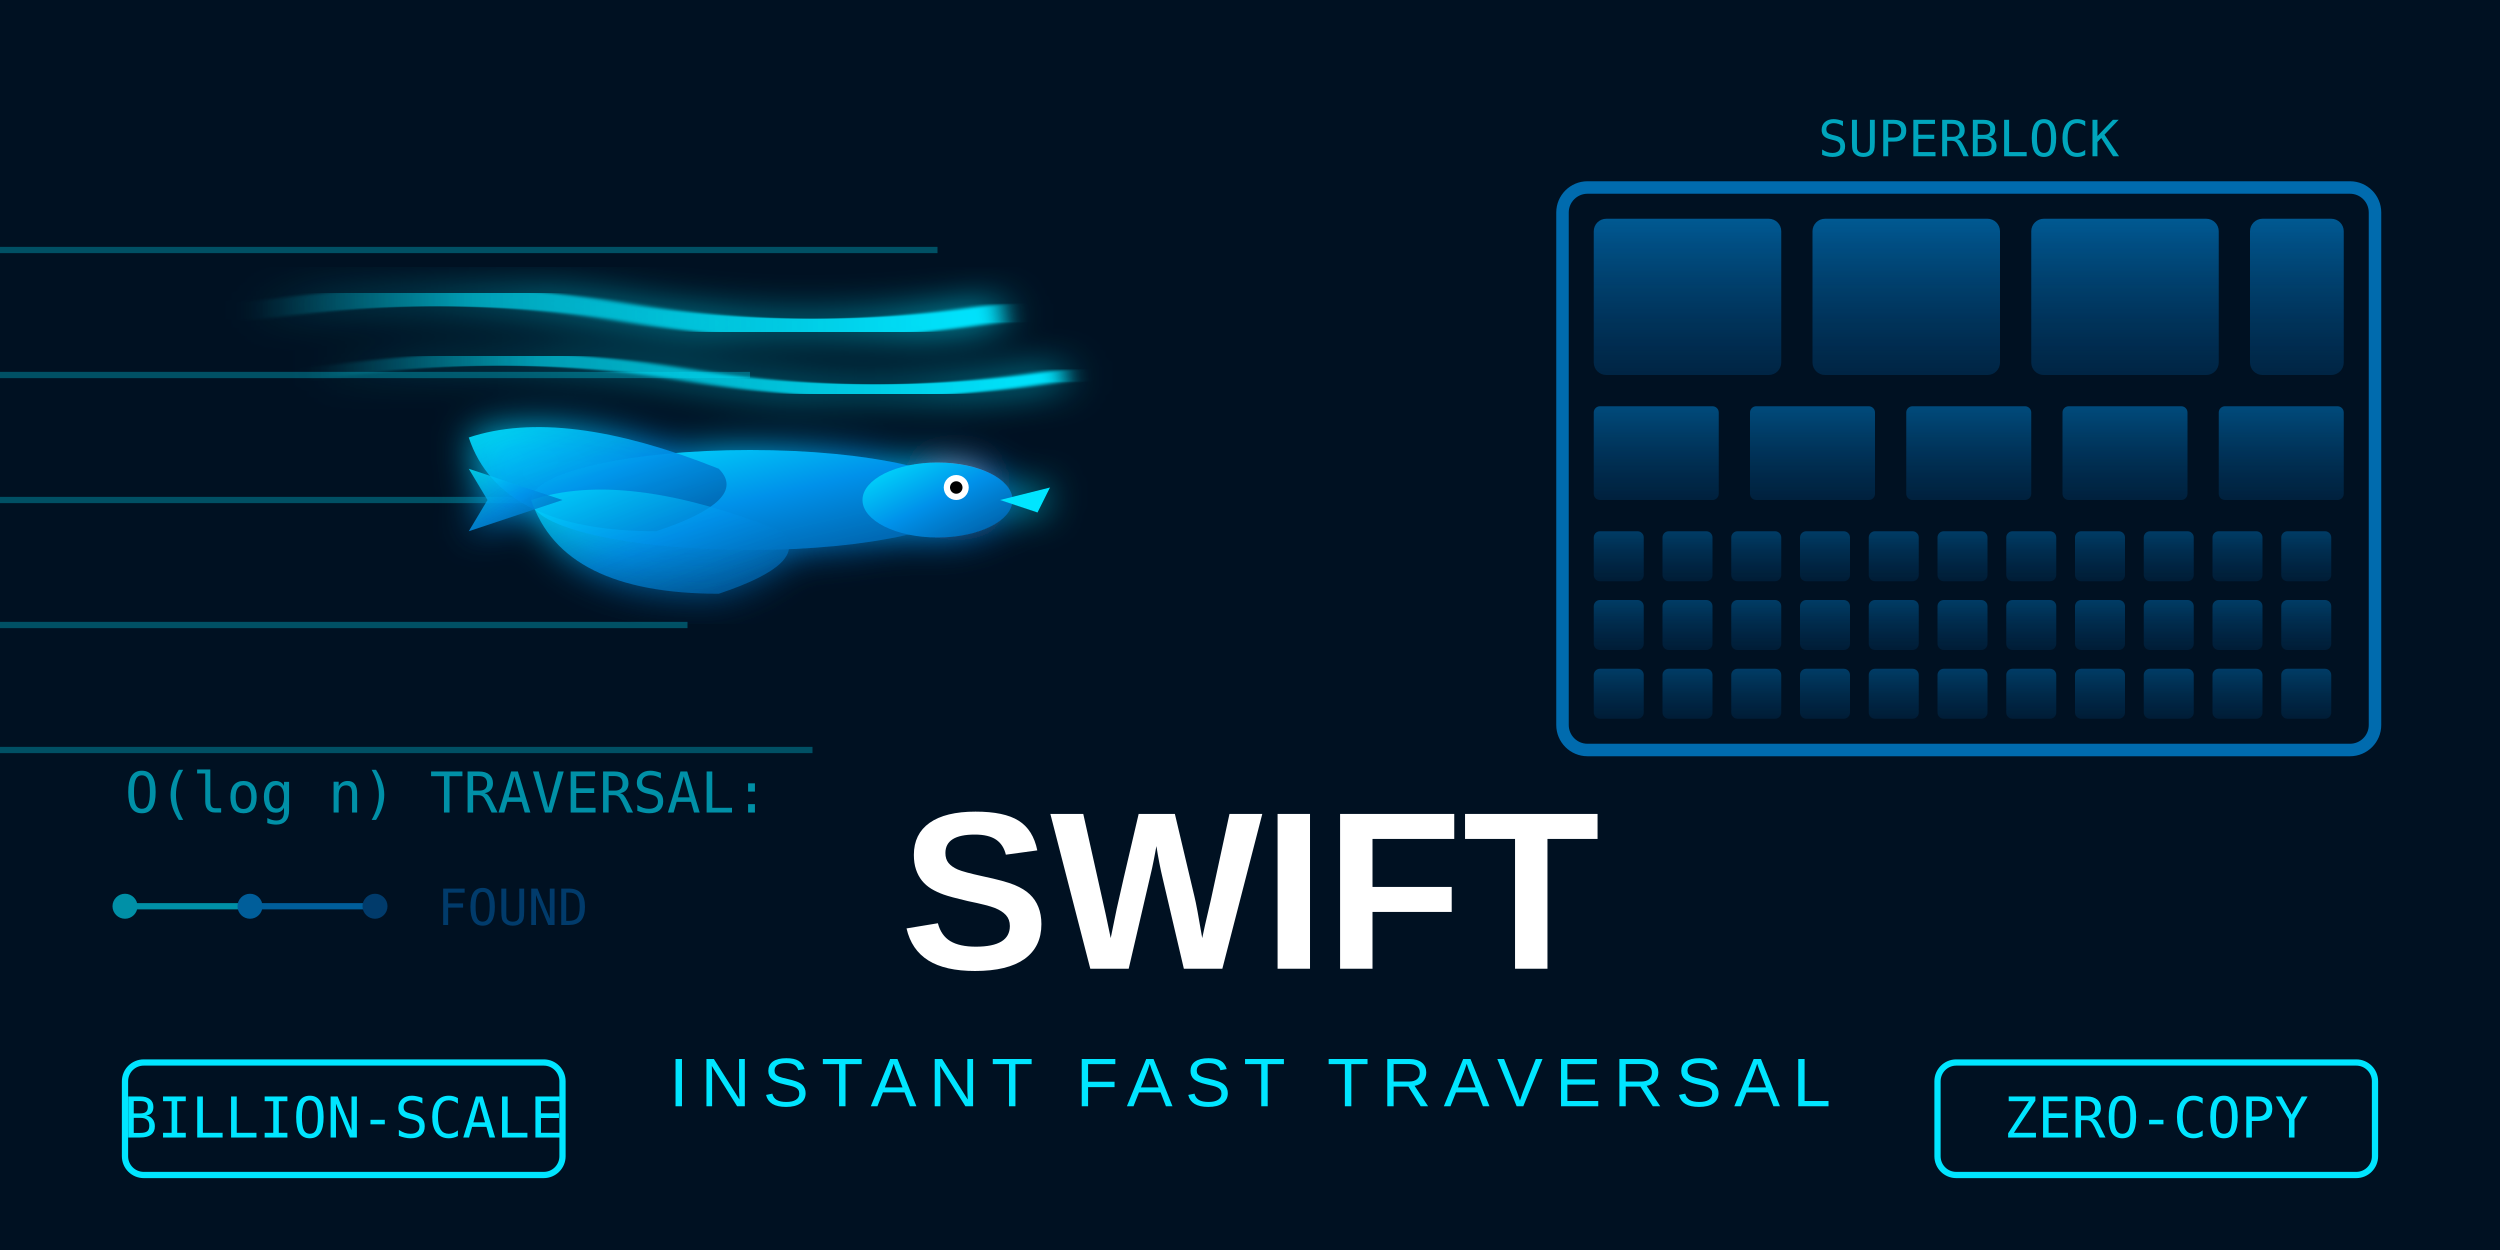
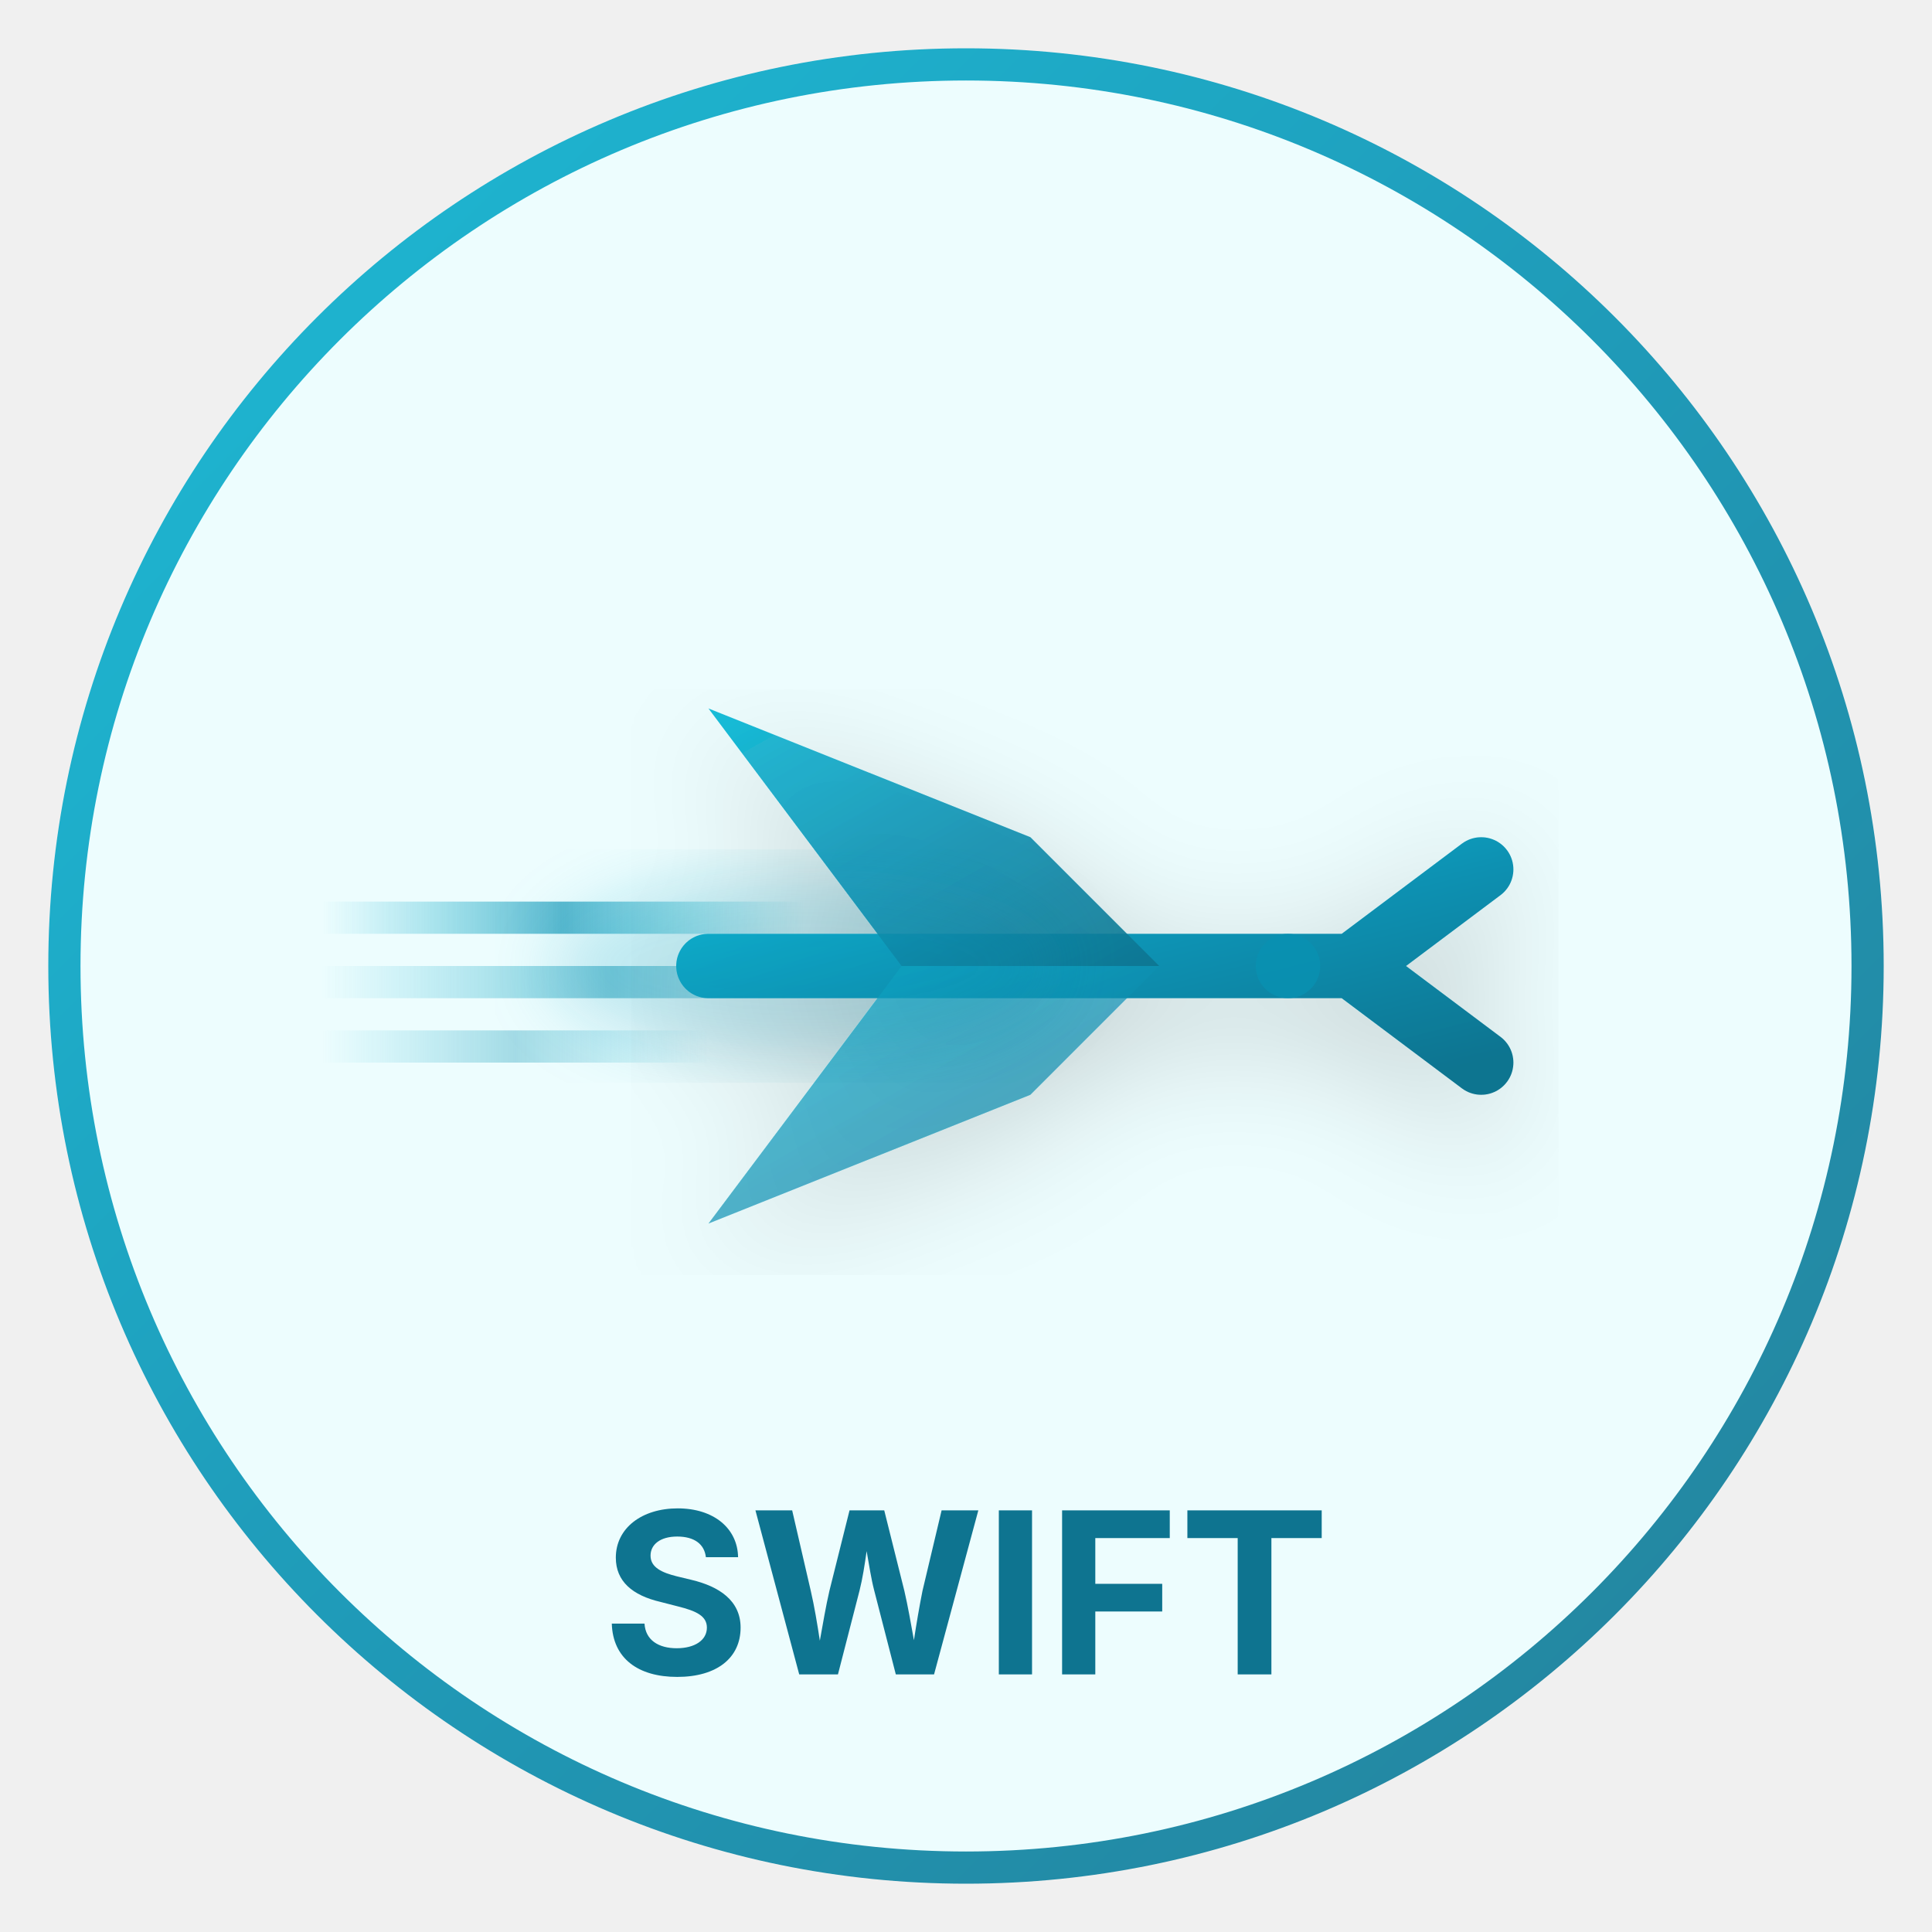
- <svg xmlns="http://www.w3.org/2000/svg" viewBox="0 0 400 200" width="400" height="200">
+ <svg xmlns="http://www.w3.org/2000/svg" width="60" height="60" viewBox="0 0 60 60">
  <defs>
    <linearGradient id="swiftGradient" x1="0%" y1="0%" x2="100%" y2="100%">
-       <stop offset="0%" style="stop-color:#00E5FF;stop-opacity:1" />
-       <stop offset="50%" style="stop-color:#0091EA;stop-opacity:1" />
-       <stop offset="100%" style="stop-color:#01579B;stop-opacity:1" />
+       <stop offset="0%" style="stop-color:#06b6d4;" />
+       <stop offset="50%" style="stop-color:#0891b2;" />
+       <stop offset="100%" style="stop-color:#0e7490;" />
    </linearGradient>
-     <linearGradient id="trailGradient" x1="0%" y1="50%" x2="100%" y2="50%">
-       <stop offset="0%" style="stop-color:#00E5FF;stop-opacity:0" />
-       <stop offset="30%" style="stop-color:#00E5FF;stop-opacity:0.6" />
-       <stop offset="100%" style="stop-color:#00E5FF;stop-opacity:1" />
+     <linearGradient id="swiftSpeed" x1="0%" y1="50%" x2="100%" y2="50%">
+       <stop offset="0%" style="stop-color:#06b6d4;" stop-opacity="0" />
+       <stop offset="50%" style="stop-color:#0891b2;" stop-opacity="0.8" />
+       <stop offset="100%" style="stop-color:#06b6d4;" stop-opacity="0" />
    </linearGradient>
-     <linearGradient id="superblockGradient" x1="0%" y1="0%" x2="0%" y2="100%">
-       <stop offset="0%" style="stop-color:#0091EA;stop-opacity:0.8" />
-       <stop offset="100%" style="stop-color:#01579B;stop-opacity:0.4" />
-     </linearGradient>
-     <filter id="motionBlur">
-       <feGaussianBlur in="SourceGraphic" stdDeviation="2,0" />
+     <filter id="swiftMotion">
+       <feGaussianBlur in="SourceGraphic" stdDeviation="1" />
    </filter>
-     <filter id="swiftGlow">
-       <feGaussianBlur stdDeviation="3" result="coloredBlur" />
-       <feMerge>
-         <feMergeNode in="coloredBlur" />
-         <feMergeNode in="SourceGraphic" />
-       </feMerge>
+     <filter id="swiftShadow">
+       <feDropShadow dx="0" dy="1" stdDeviation="2" flood-opacity="0.2" />
    </filter>
  </defs>
-   <rect width="400" height="200" fill="#001122" />
-   <g opacity="0.3">
-     <line x1="0" y1="40" x2="150" y2="40" stroke="#00E5FF" stroke-width="1" />
-     <line x1="0" y1="60" x2="120" y2="60" stroke="#00E5FF" stroke-width="1" />
-     <line x1="0" y1="80" x2="140" y2="80" stroke="#00E5FF" stroke-width="1" />
-     <line x1="0" y1="100" x2="110" y2="100" stroke="#00E5FF" stroke-width="1" />
-     <line x1="0" y1="120" x2="130" y2="120" stroke="#00E5FF" stroke-width="1" />
+   <circle cx="30" cy="30" r="28" fill="#ecfeff" stroke="url(#swiftGradient)" stroke-width="1" opacity="0.9" />
+   <g transform="translate(30, 30)">
+     <rect x="-20" y="-2" width="15" height="1" fill="url(#swiftSpeed)" opacity="0.8" />
+     <rect x="-20" y="0" width="18" height="1" fill="url(#swiftSpeed)" opacity="0.6" />
+     <rect x="-20" y="2" width="12" height="1" fill="url(#swiftSpeed)" opacity="0.4" />
+     <g filter="url(#swiftShadow)">
+       <path d="M -8 0 L 12 0 L 16 -3 L 12 0 L 16 3 L 12 0" fill="url(#swiftGradient)" stroke="url(#swiftGradient)" stroke-width="2" stroke-linejoin="round" stroke-linecap="round" />
+       <path d="M -2 0 L -8 -8 L 2 -4 L 6 0" fill="url(#swiftGradient)" opacity="0.9" />
+       <path d="M -2 0 L -8 8 L 2 4 L 6 0" fill="url(#swiftGradient)" opacity="0.7" />
+     </g>
+     <ellipse cx="-5" cy="0" rx="8" ry="3" fill="url(#swiftGradient)" opacity="0.2" filter="url(#swiftMotion)" />
+     <circle cx="10" cy="0" r="1" fill="#0891b2" opacity="0.8">
+       <animate attributeName="cx" values="10;-25;10" dur="2s" repeatCount="indefinite" />
+       <animate attributeName="opacity" values="0.8;0;0.8" dur="2s" repeatCount="indefinite" />
+     </circle>
  </g>
-   <g transform="translate(250, 30)" opacity="0.7">
-     <rect x="0" y="0" width="130" height="90" fill="none" stroke="#0091EA" stroke-width="2" rx="4" />
-     <text x="65" y="-5" font-family="monospace" font-size="8" fill="#00E5FF" text-anchor="middle">SUPERBLOCK</text>
-     <rect x="5" y="5" width="30" height="25" fill="url(#superblockGradient)" rx="2" />
-     <rect x="40" y="5" width="30" height="25" fill="url(#superblockGradient)" rx="2" />
-     <rect x="75" y="5" width="30" height="25" fill="url(#superblockGradient)" rx="2" />
-     <rect x="110" y="5" width="15" height="25" fill="url(#superblockGradient)" rx="2" />
-     <rect x="5" y="35" width="20" height="15" fill="url(#superblockGradient)" rx="1" opacity="0.8" />
-     <rect x="30" y="35" width="20" height="15" fill="url(#superblockGradient)" rx="1" opacity="0.8" />
-     <rect x="55" y="35" width="20" height="15" fill="url(#superblockGradient)" rx="1" opacity="0.8" />
-     <rect x="80" y="35" width="20" height="15" fill="url(#superblockGradient)" rx="1" opacity="0.8" />
-     <rect x="105" y="35" width="20" height="15" fill="url(#superblockGradient)" rx="1" opacity="0.8" />
-     <rect x="5" y="55" width="8" height="8" fill="url(#superblockGradient)" rx="1" opacity="0.6" />
-     <rect x="16" y="55" width="8" height="8" fill="url(#superblockGradient)" rx="1" opacity="0.6" />
-     <rect x="27" y="55" width="8" height="8" fill="url(#superblockGradient)" rx="1" opacity="0.6" />
-     <rect x="38" y="55" width="8" height="8" fill="url(#superblockGradient)" rx="1" opacity="0.6" />
-     <rect x="49" y="55" width="8" height="8" fill="url(#superblockGradient)" rx="1" opacity="0.6" />
-     <rect x="60" y="55" width="8" height="8" fill="url(#superblockGradient)" rx="1" opacity="0.6" />
-     <rect x="71" y="55" width="8" height="8" fill="url(#superblockGradient)" rx="1" opacity="0.6" />
-     <rect x="82" y="55" width="8" height="8" fill="url(#superblockGradient)" rx="1" opacity="0.6" />
-     <rect x="93" y="55" width="8" height="8" fill="url(#superblockGradient)" rx="1" opacity="0.6" />
-     <rect x="104" y="55" width="8" height="8" fill="url(#superblockGradient)" rx="1" opacity="0.6" />
-     <rect x="115" y="55" width="8" height="8" fill="url(#superblockGradient)" rx="1" opacity="0.6" />
-     <rect x="5" y="66" width="8" height="8" fill="url(#superblockGradient)" rx="1" opacity="0.6" />
-     <rect x="16" y="66" width="8" height="8" fill="url(#superblockGradient)" rx="1" opacity="0.6" />
-     <rect x="27" y="66" width="8" height="8" fill="url(#superblockGradient)" rx="1" opacity="0.6" />
-     <rect x="38" y="66" width="8" height="8" fill="url(#superblockGradient)" rx="1" opacity="0.6" />
-     <rect x="49" y="66" width="8" height="8" fill="url(#superblockGradient)" rx="1" opacity="0.6" />
-     <rect x="60" y="66" width="8" height="8" fill="url(#superblockGradient)" rx="1" opacity="0.6" />
-     <rect x="71" y="66" width="8" height="8" fill="url(#superblockGradient)" rx="1" opacity="0.6" />
-     <rect x="82" y="66" width="8" height="8" fill="url(#superblockGradient)" rx="1" opacity="0.6" />
-     <rect x="93" y="66" width="8" height="8" fill="url(#superblockGradient)" rx="1" opacity="0.6" />
-     <rect x="104" y="66" width="8" height="8" fill="url(#superblockGradient)" rx="1" opacity="0.6" />
-     <rect x="115" y="66" width="8" height="8" fill="url(#superblockGradient)" rx="1" opacity="0.6" />
-     <rect x="5" y="77" width="8" height="8" fill="url(#superblockGradient)" rx="1" opacity="0.6" />
-     <rect x="16" y="77" width="8" height="8" fill="url(#superblockGradient)" rx="1" opacity="0.6" />
-     <rect x="27" y="77" width="8" height="8" fill="url(#superblockGradient)" rx="1" opacity="0.6" />
-     <rect x="38" y="77" width="8" height="8" fill="url(#superblockGradient)" rx="1" opacity="0.6" />
-     <rect x="49" y="77" width="8" height="8" fill="url(#superblockGradient)" rx="1" opacity="0.6" />
-     <rect x="60" y="77" width="8" height="8" fill="url(#superblockGradient)" rx="1" opacity="0.6" />
-     <rect x="71" y="77" width="8" height="8" fill="url(#superblockGradient)" rx="1" opacity="0.6" />
-     <rect x="82" y="77" width="8" height="8" fill="url(#superblockGradient)" rx="1" opacity="0.6" />
-     <rect x="93" y="77" width="8" height="8" fill="url(#superblockGradient)" rx="1" opacity="0.6" />
-     <rect x="104" y="77" width="8" height="8" fill="url(#superblockGradient)" rx="1" opacity="0.6" />
-     <rect x="115" y="77" width="8" height="8" fill="url(#superblockGradient)" rx="1" opacity="0.6" />
-   </g>
-   <g transform="translate(70, 50)" filter="url(#swiftGlow)">
-     <path d="M -30 0 Q 0 -5, 30 0 Q 60 5, 90 0" stroke="url(#trailGradient)" stroke-width="3" fill="none" filter="url(#motionBlur)" />
-     <path d="M -20 10 Q 10 5, 40 10 Q 70 15, 100 10" stroke="url(#trailGradient)" stroke-width="2" fill="none" filter="url(#motionBlur)" />
-     <ellipse cx="50" cy="30" rx="35" ry="8" fill="url(#swiftGradient)" />
-     <ellipse cx="80" cy="30" rx="12" ry="6" fill="url(#swiftGradient)" />
-     <path d="M 90 30 L 98 28 L 96 32 Z" fill="#00E5FF" />
-     <circle cx="83" cy="28" r="2" fill="#FFFFFF" />
-     <circle cx="83" cy="28" r="1" fill="#000000" />
-     <path d="M 45 25 Q 20 15, 5 20 Q 10 35, 35 35 Q 50 30, 45 25 Z" fill="url(#swiftGradient)" opacity="0.9" />
-     <path d="M 55 35 Q 30 25, 15 30 Q 20 45, 45 45 Q 60 40, 55 35 Z" fill="url(#swiftGradient)" opacity="0.7" />
-     <path d="M 20 30 L 5 25 L 8 30 L 5 35 L 20 30 Z" fill="url(#swiftGradient)" opacity="0.8" />
-   </g>
-   <g transform="translate(20, 130)" opacity="0.6">
-     <text x="0" y="0" font-family="monospace" font-size="9" fill="#00E5FF">O(log n) TRAVERSAL:</text>
-     <circle cx="0" cy="15" r="2" fill="#00E5FF" />
-     <line x1="0" y1="15" x2="20" y2="15" stroke="#00E5FF" stroke-width="1" />
-     <circle cx="20" cy="15" r="2" fill="#0091EA" />
-     <line x1="20" y1="15" x2="40" y2="15" stroke="#0091EA" stroke-width="1" />
-     <circle cx="40" cy="15" r="2" fill="#01579B" />
-     <text x="50" y="18" font-family="monospace" font-size="8" fill="#01579B">FOUND</text>
-   </g>
-   <text x="200" y="155" font-family="'Segoe UI', Arial, sans-serif" font-size="36" font-weight="bold" fill="#FFFFFF" text-anchor="middle">SWIFT</text>
-   <text x="200" y="177" font-family="'Segoe UI', Arial, sans-serif" font-size="11" fill="#00E5FF" text-anchor="middle" letter-spacing="2">INSTANT FAST TRAVERSAL</text>
-   <g transform="translate(20, 170)">
-     <rect x="0" y="0" width="70" height="18" rx="3" fill="none" stroke="#00E5FF" stroke-width="1" />
-     <text x="35" y="12" font-family="monospace" font-size="9" fill="#00E5FF" text-anchor="middle">BILLION-SCALE</text>
-   </g>
-   <g transform="translate(310, 170)">
-     <rect x="0" y="0" width="70" height="18" rx="3" fill="none" stroke="#00E5FF" stroke-width="1" />
-     <text x="35" y="12" font-family="monospace" font-size="9" fill="#00E5FF" text-anchor="middle">ZERO-COPY</text>
-   </g>
+   <text x="30" y="52" font-family="'Inter', 'Segoe UI', sans-serif" font-size="7" font-weight="700" fill="#0e7490" text-anchor="middle">
+     SWIFT
+   </text>
</svg>
